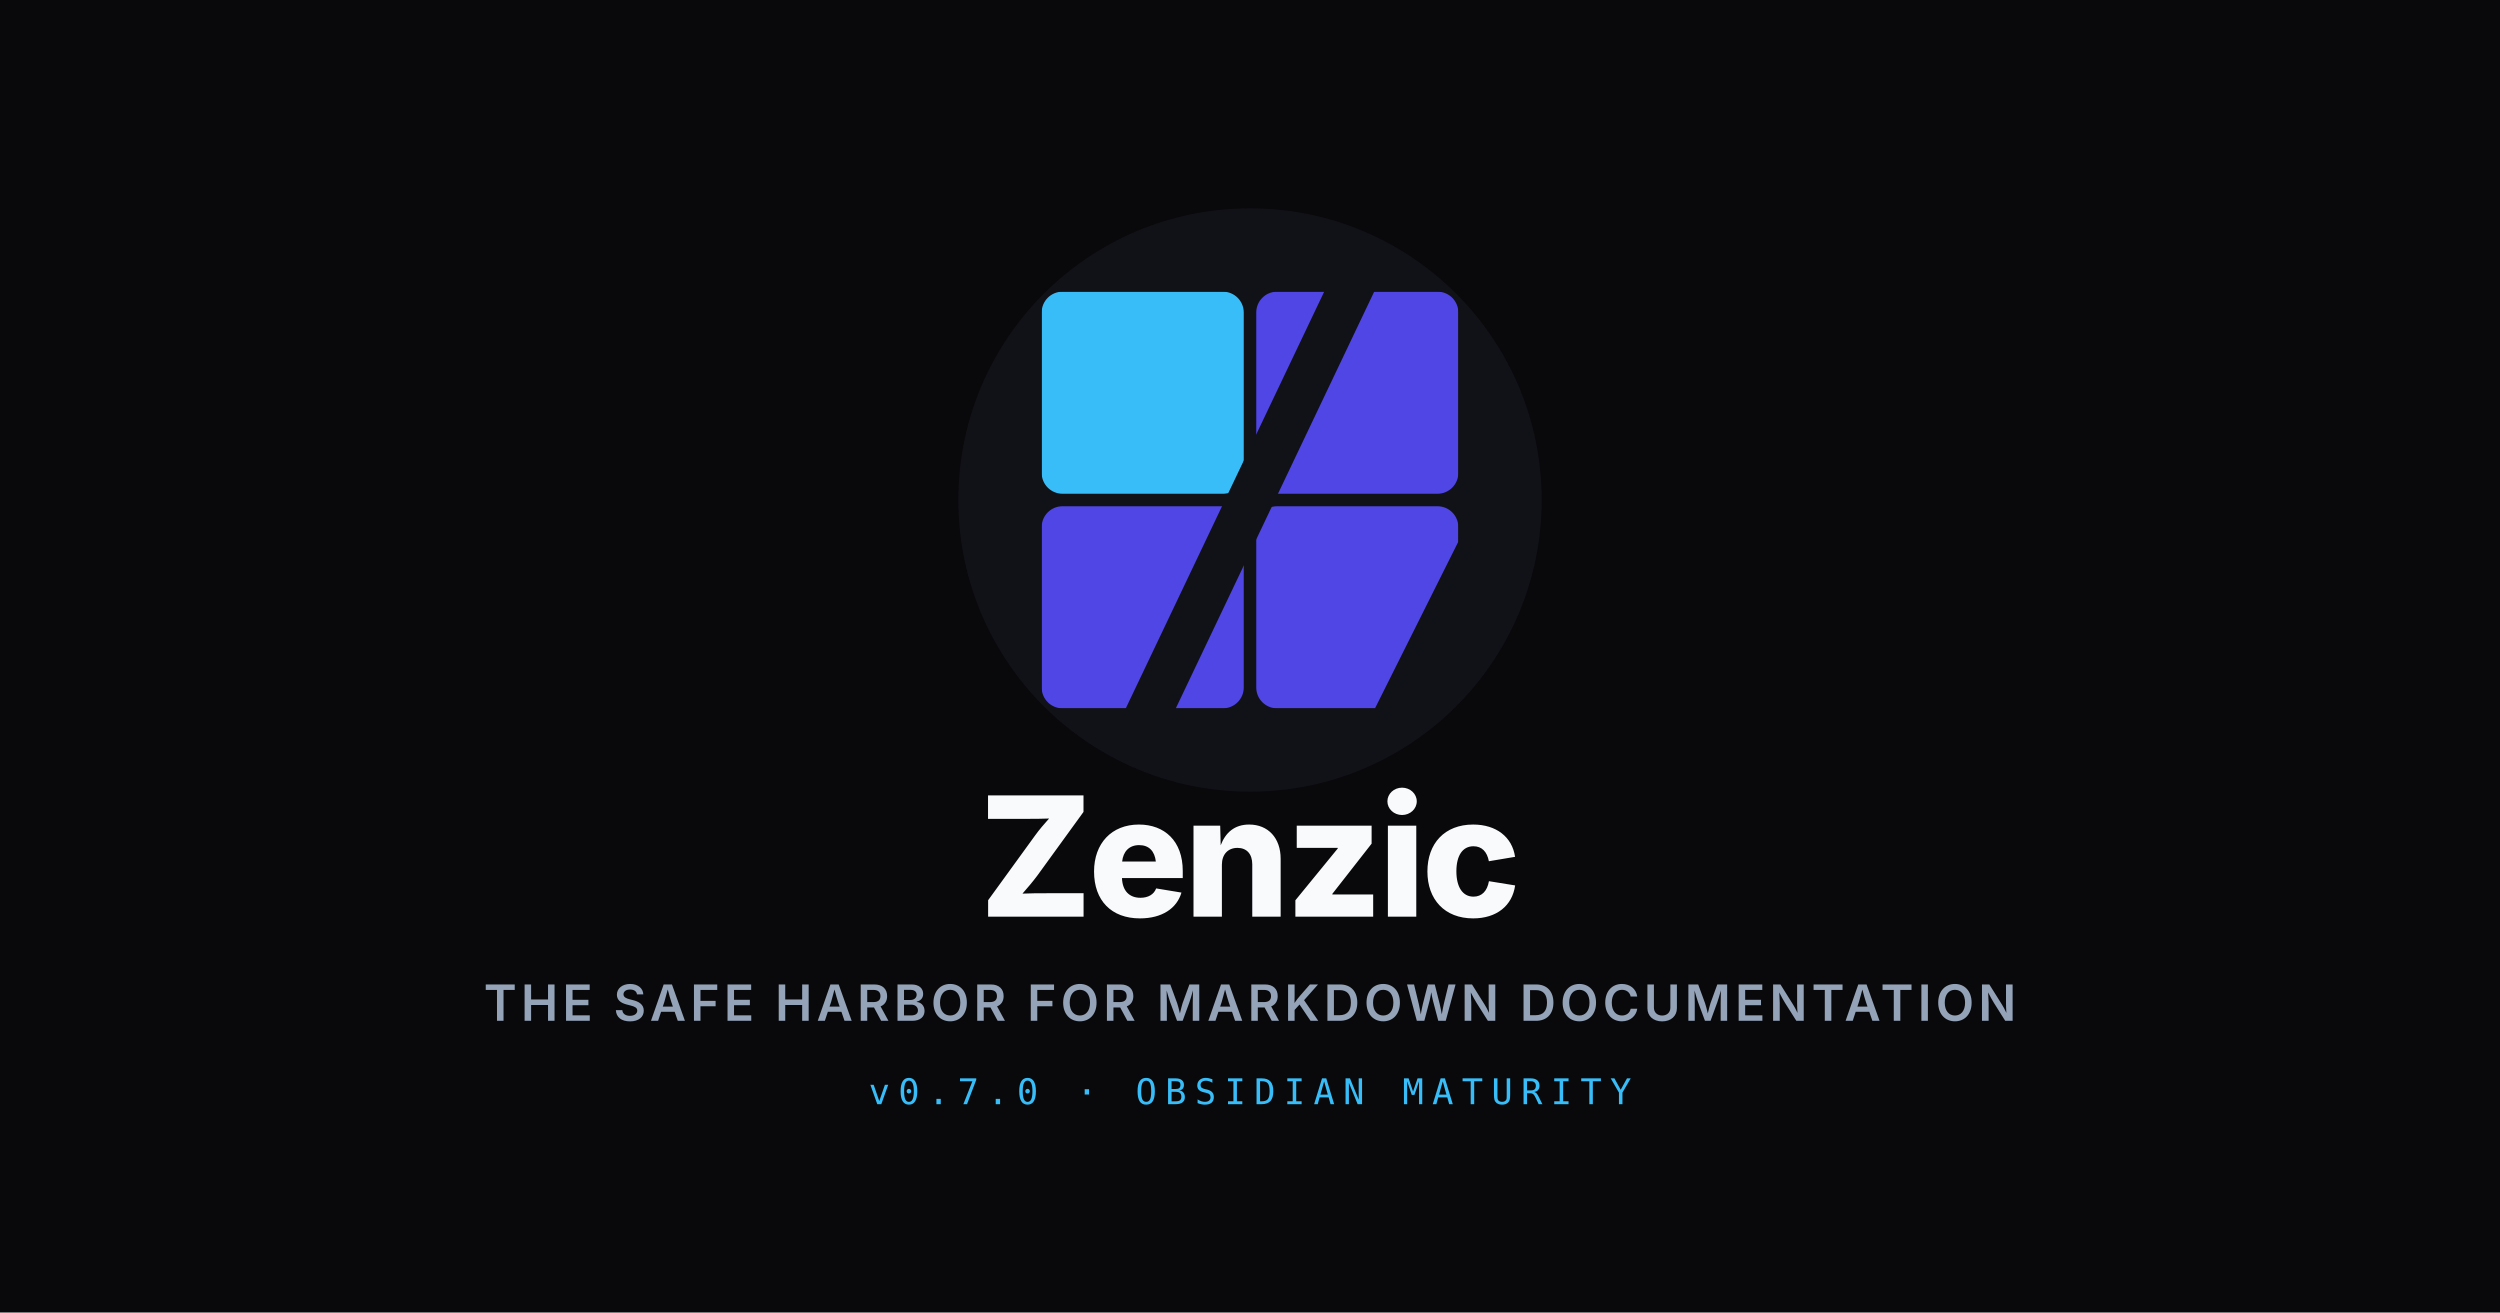
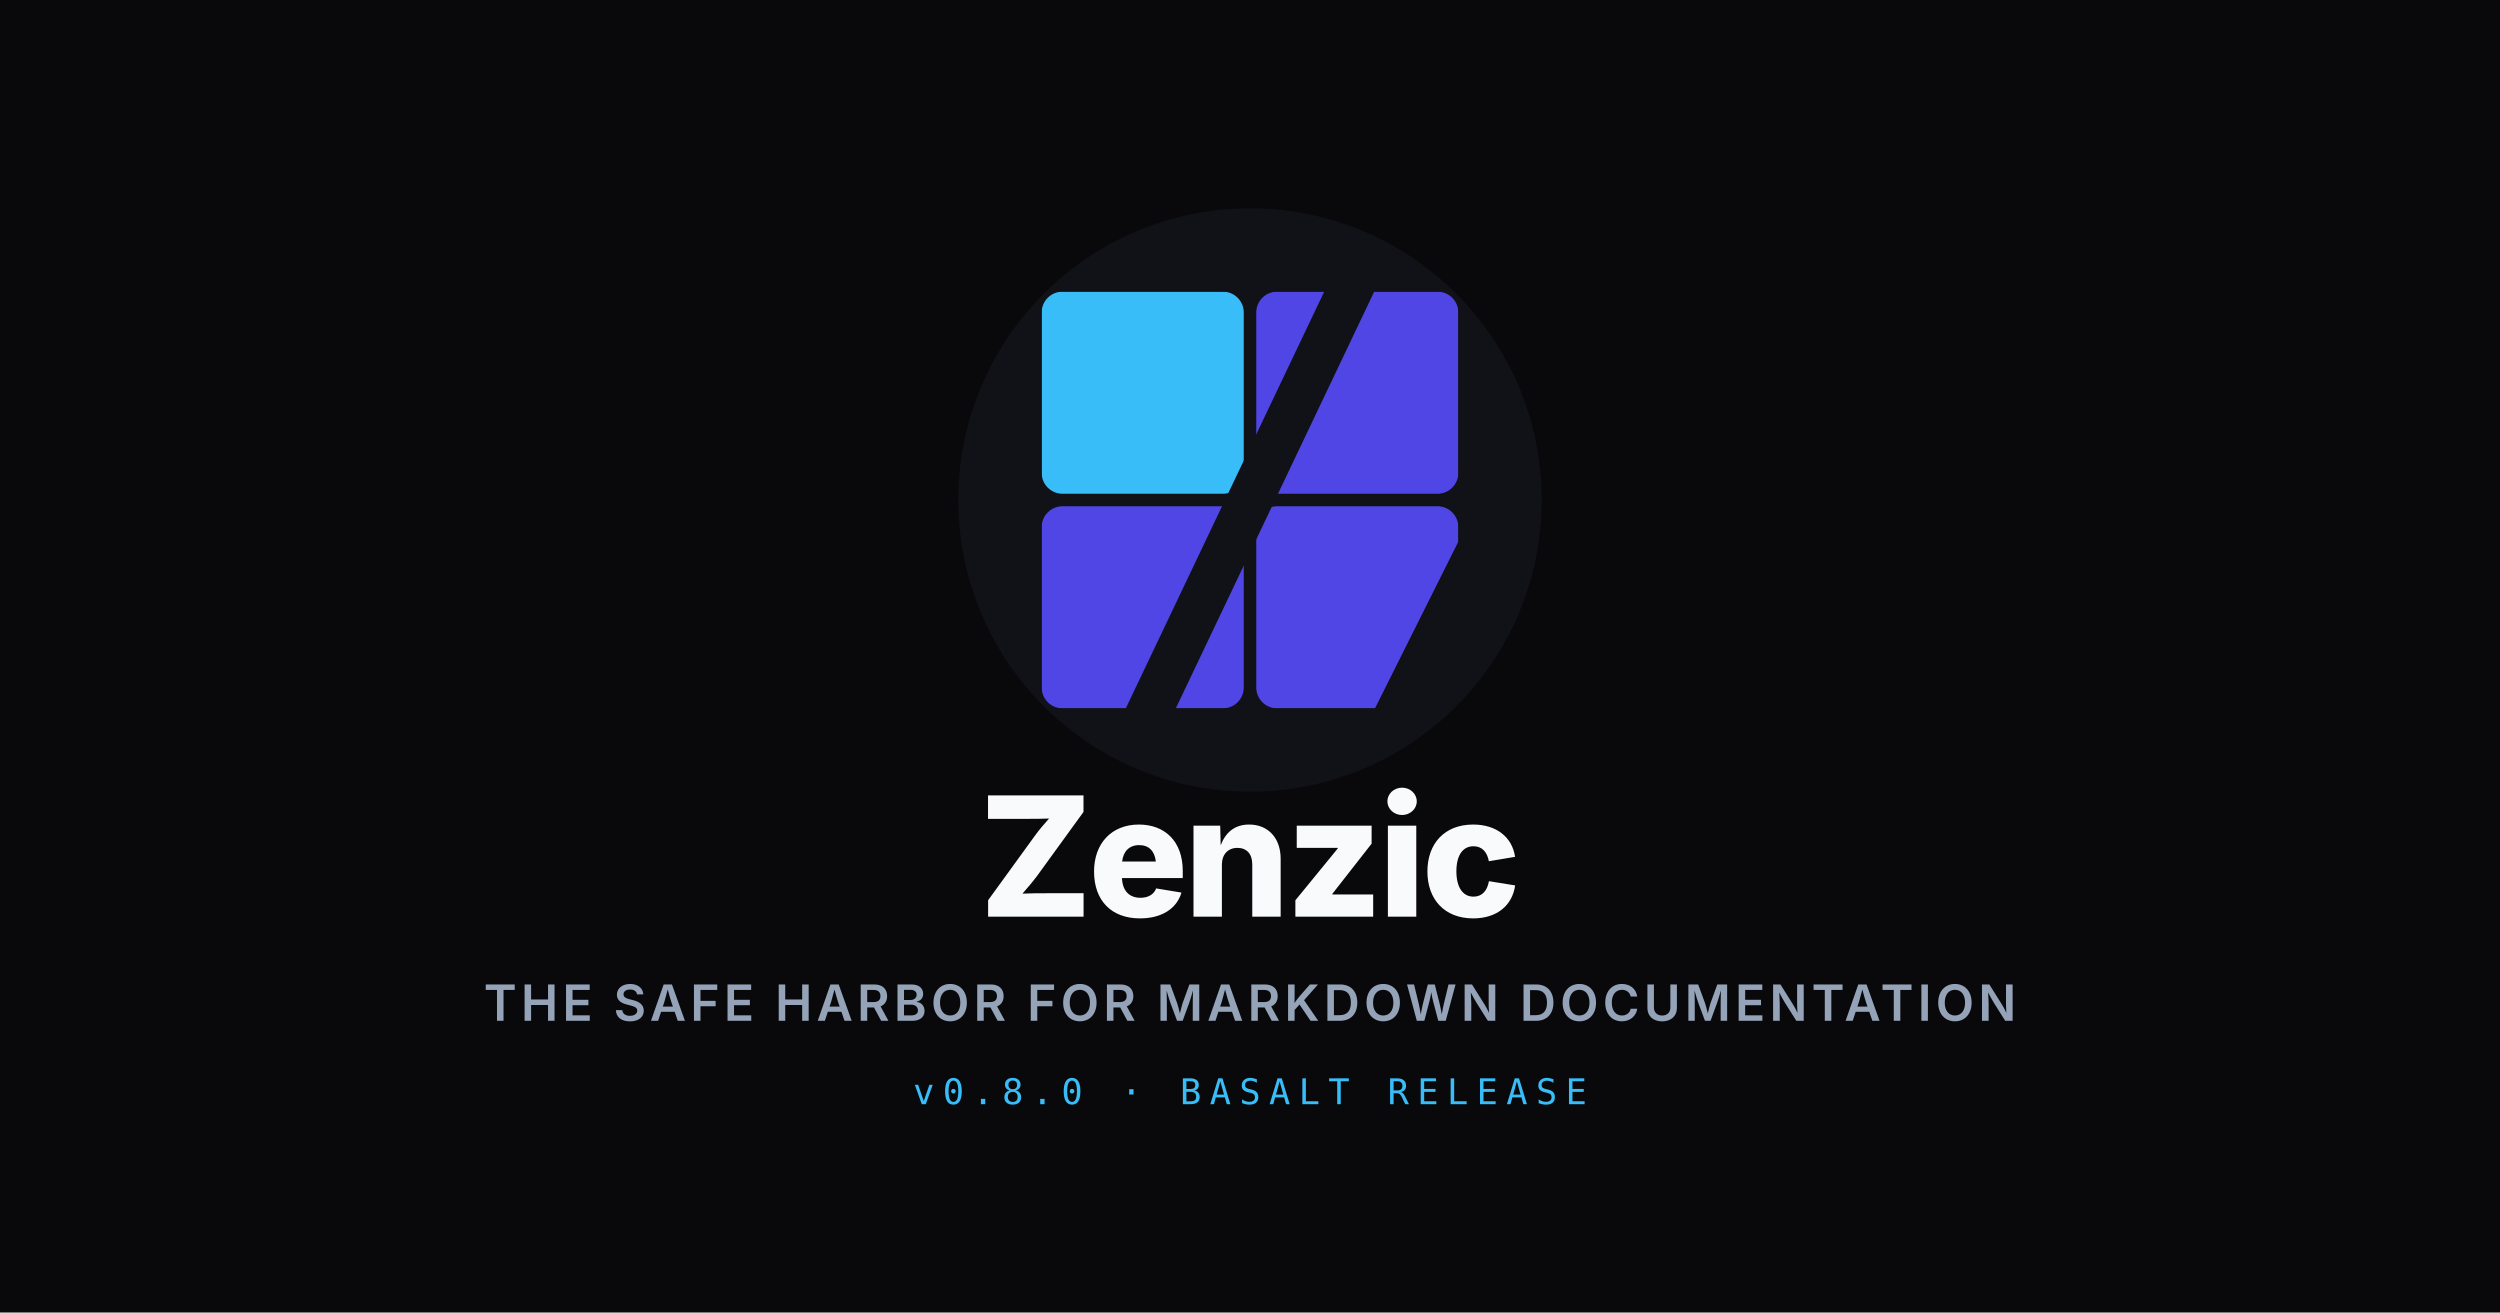
<svg xmlns="http://www.w3.org/2000/svg" viewBox="0 0 1200 630">
  <defs>
    <clipPath id="br-clip-og">
      <rect x="103" y="103" width="97" height="97" rx="10" />
    </clipPath>
    <mask id="slash-cut-og">
      <rect x="0" y="0" width="200" height="200" fill="white" />
      <polygon points="162,-5 138,-5 38,205 62,205" fill="black" />
    </mask>
  </defs>
  <rect x="0" y="0" width="1200" height="630" fill="#09090b" />
  <circle cx="600" cy="240" r="140" fill="#111118" />
  <g transform="translate(500, 140) scale(1)">
    <g mask="url(#slash-cut-og)">
      <rect x="0" y="0" width="97" height="97" rx="10" fill="#38bdf8" />
      <rect x="103" y="0" width="97" height="97" rx="10" fill="#4f46e5" />
      <rect x="0" y="103" width="97" height="97" rx="10" fill="#4f46e5" />
      <g clip-path="url(#br-clip-og)">
        <polygon points="103,103 200,103 200,120 160,200 103,200" fill="#4f46e5" />
      </g>
    </g>
  </g>
  <text x="600" y="440" font-family="system-ui, -apple-system, sans-serif" font-weight="800" font-size="80" fill="#f8fafc" text-anchor="middle" letter-spacing="-2">Zenzic</text>
  <text x="600" y="490" font-family="system-ui, -apple-system, sans-serif" font-weight="600" font-size="24" fill="#94a3b8" text-anchor="middle" letter-spacing="2">THE SAFE HARBOR FOR MARKDOWN DOCUMENTATION</text>
-   <text x="600" y="530" font-family="ui-monospace, SFMono-Regular, monospace" font-weight="500" font-size="17" fill="#38bdf8" text-anchor="middle" letter-spacing="4">v0.7.0 · OBSIDIAN MATURITY</text>
+   <text x="600" y="530" font-family="ui-monospace, SFMono-Regular, monospace" font-weight="500" font-size="17" fill="#38bdf8" text-anchor="middle" letter-spacing="4">v0.8.0 · BASALT RELEASE</text>
</svg>
